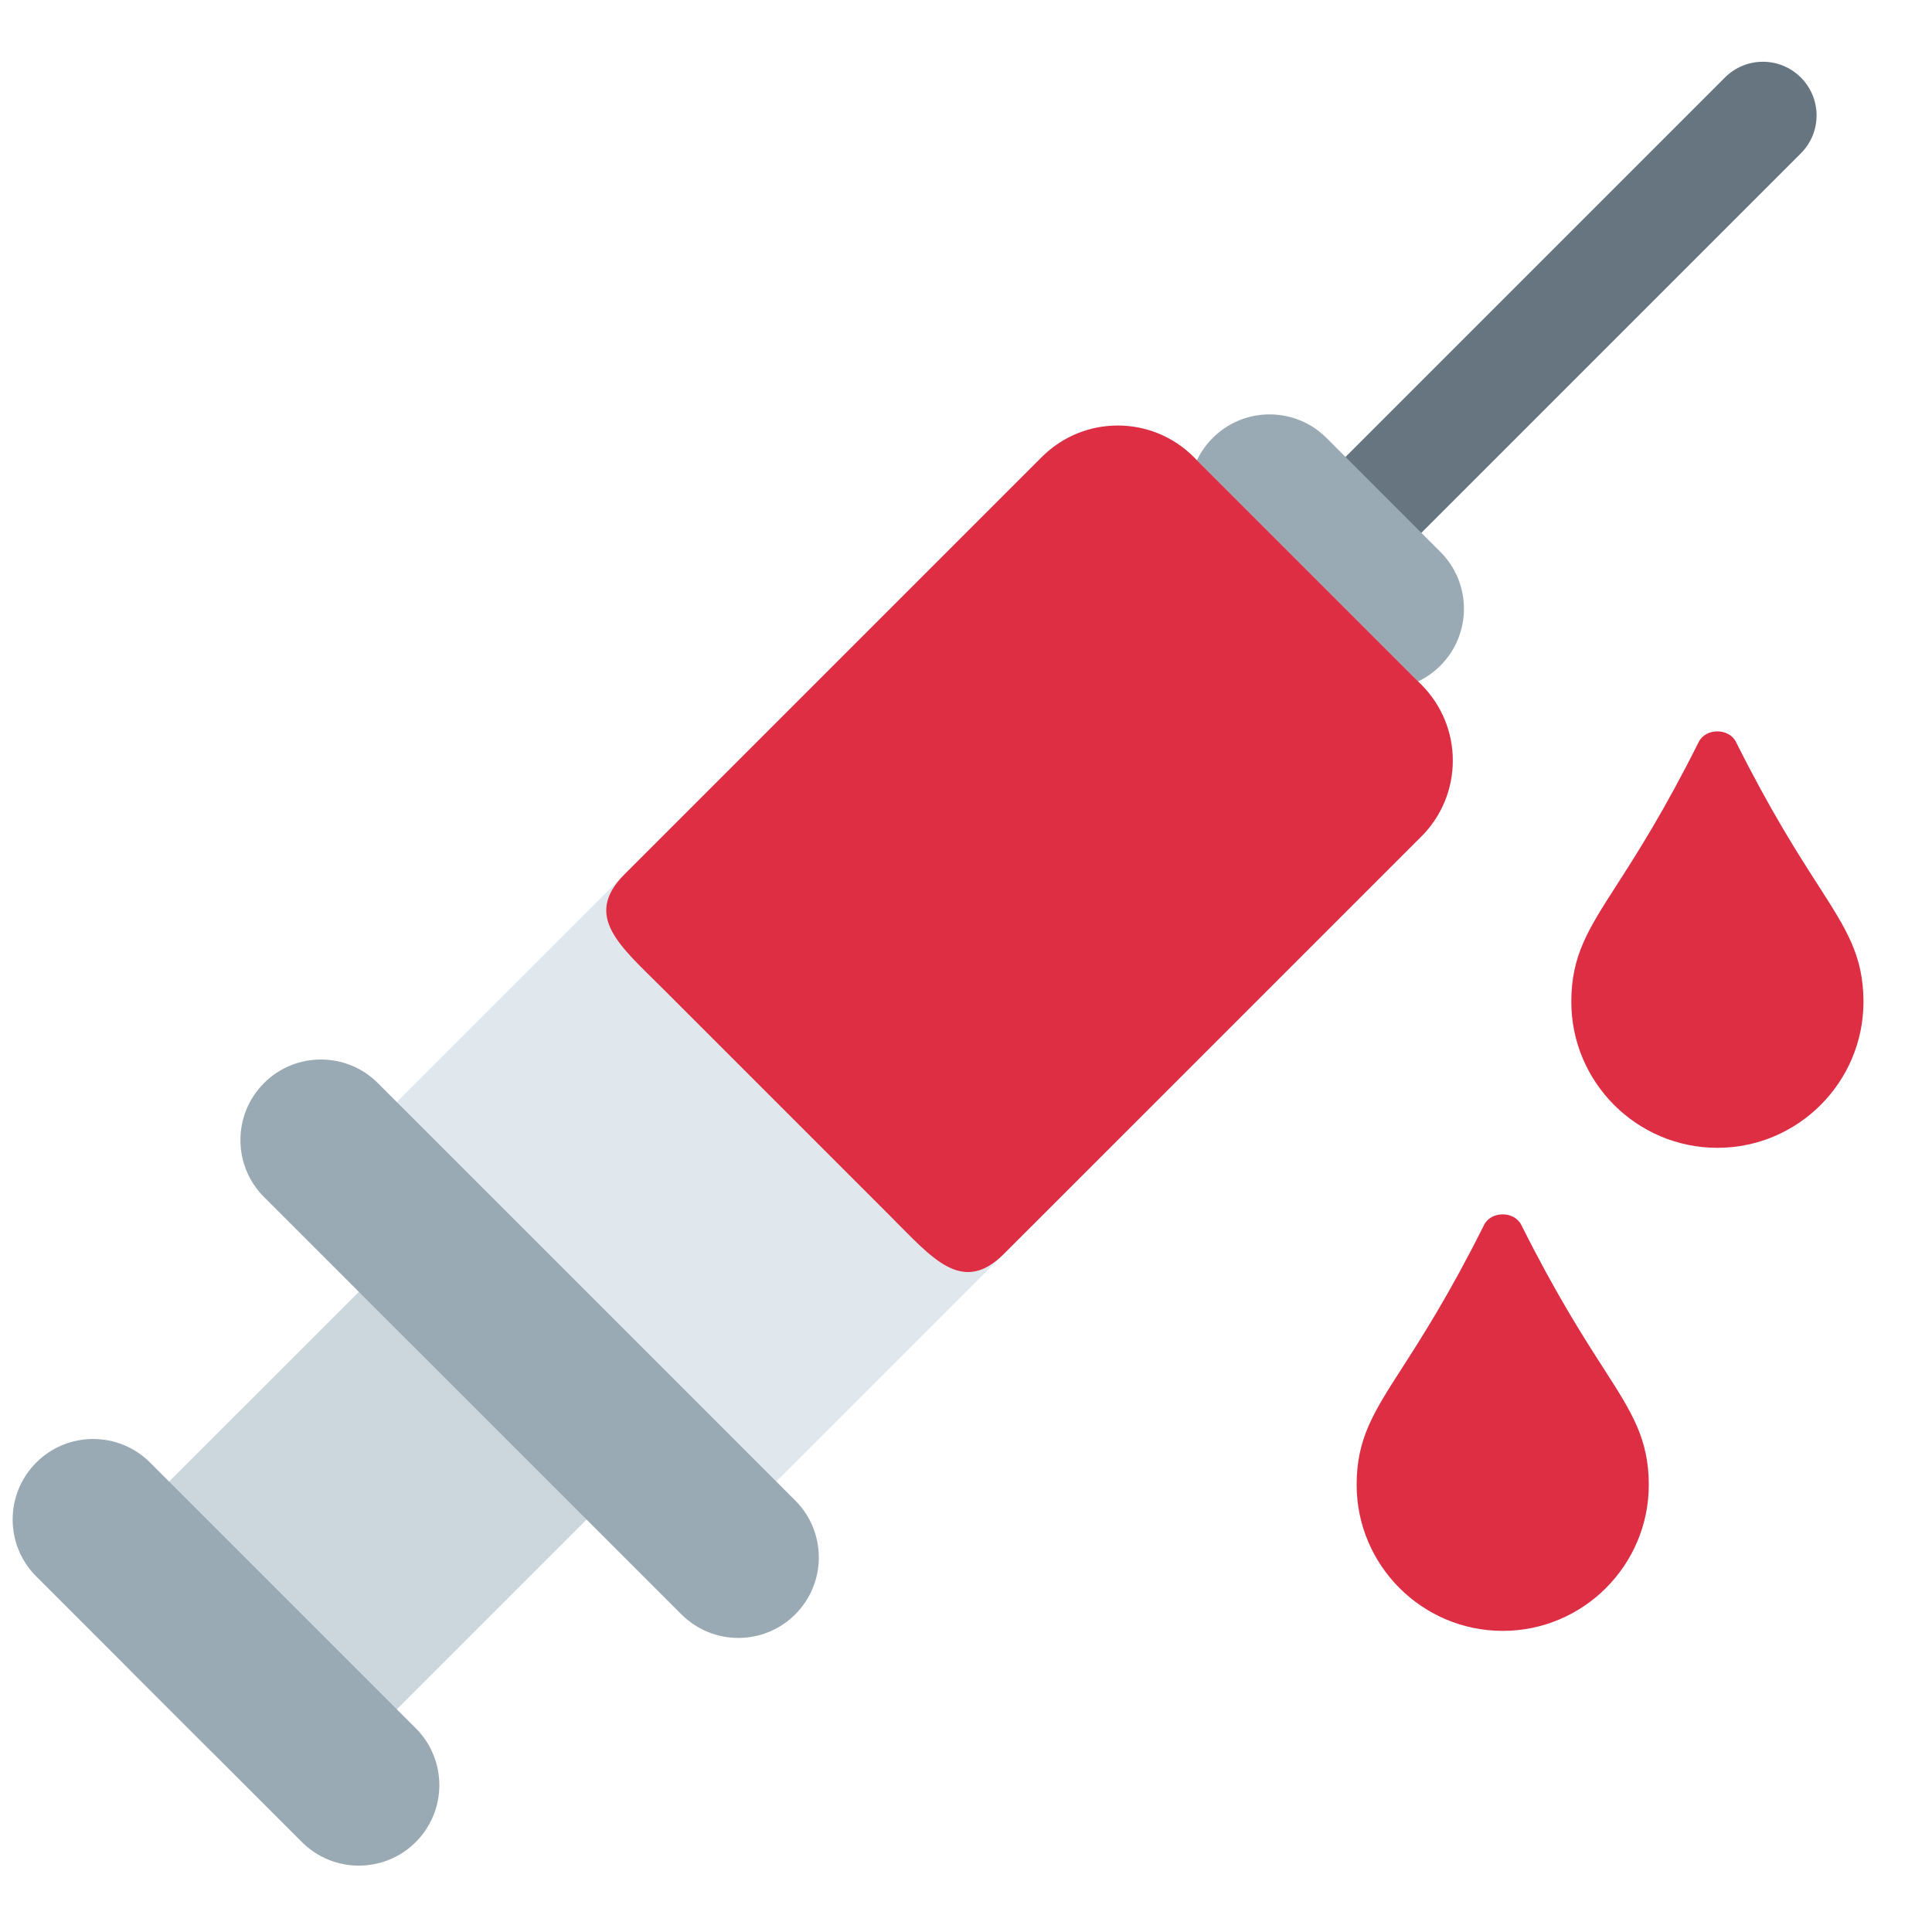
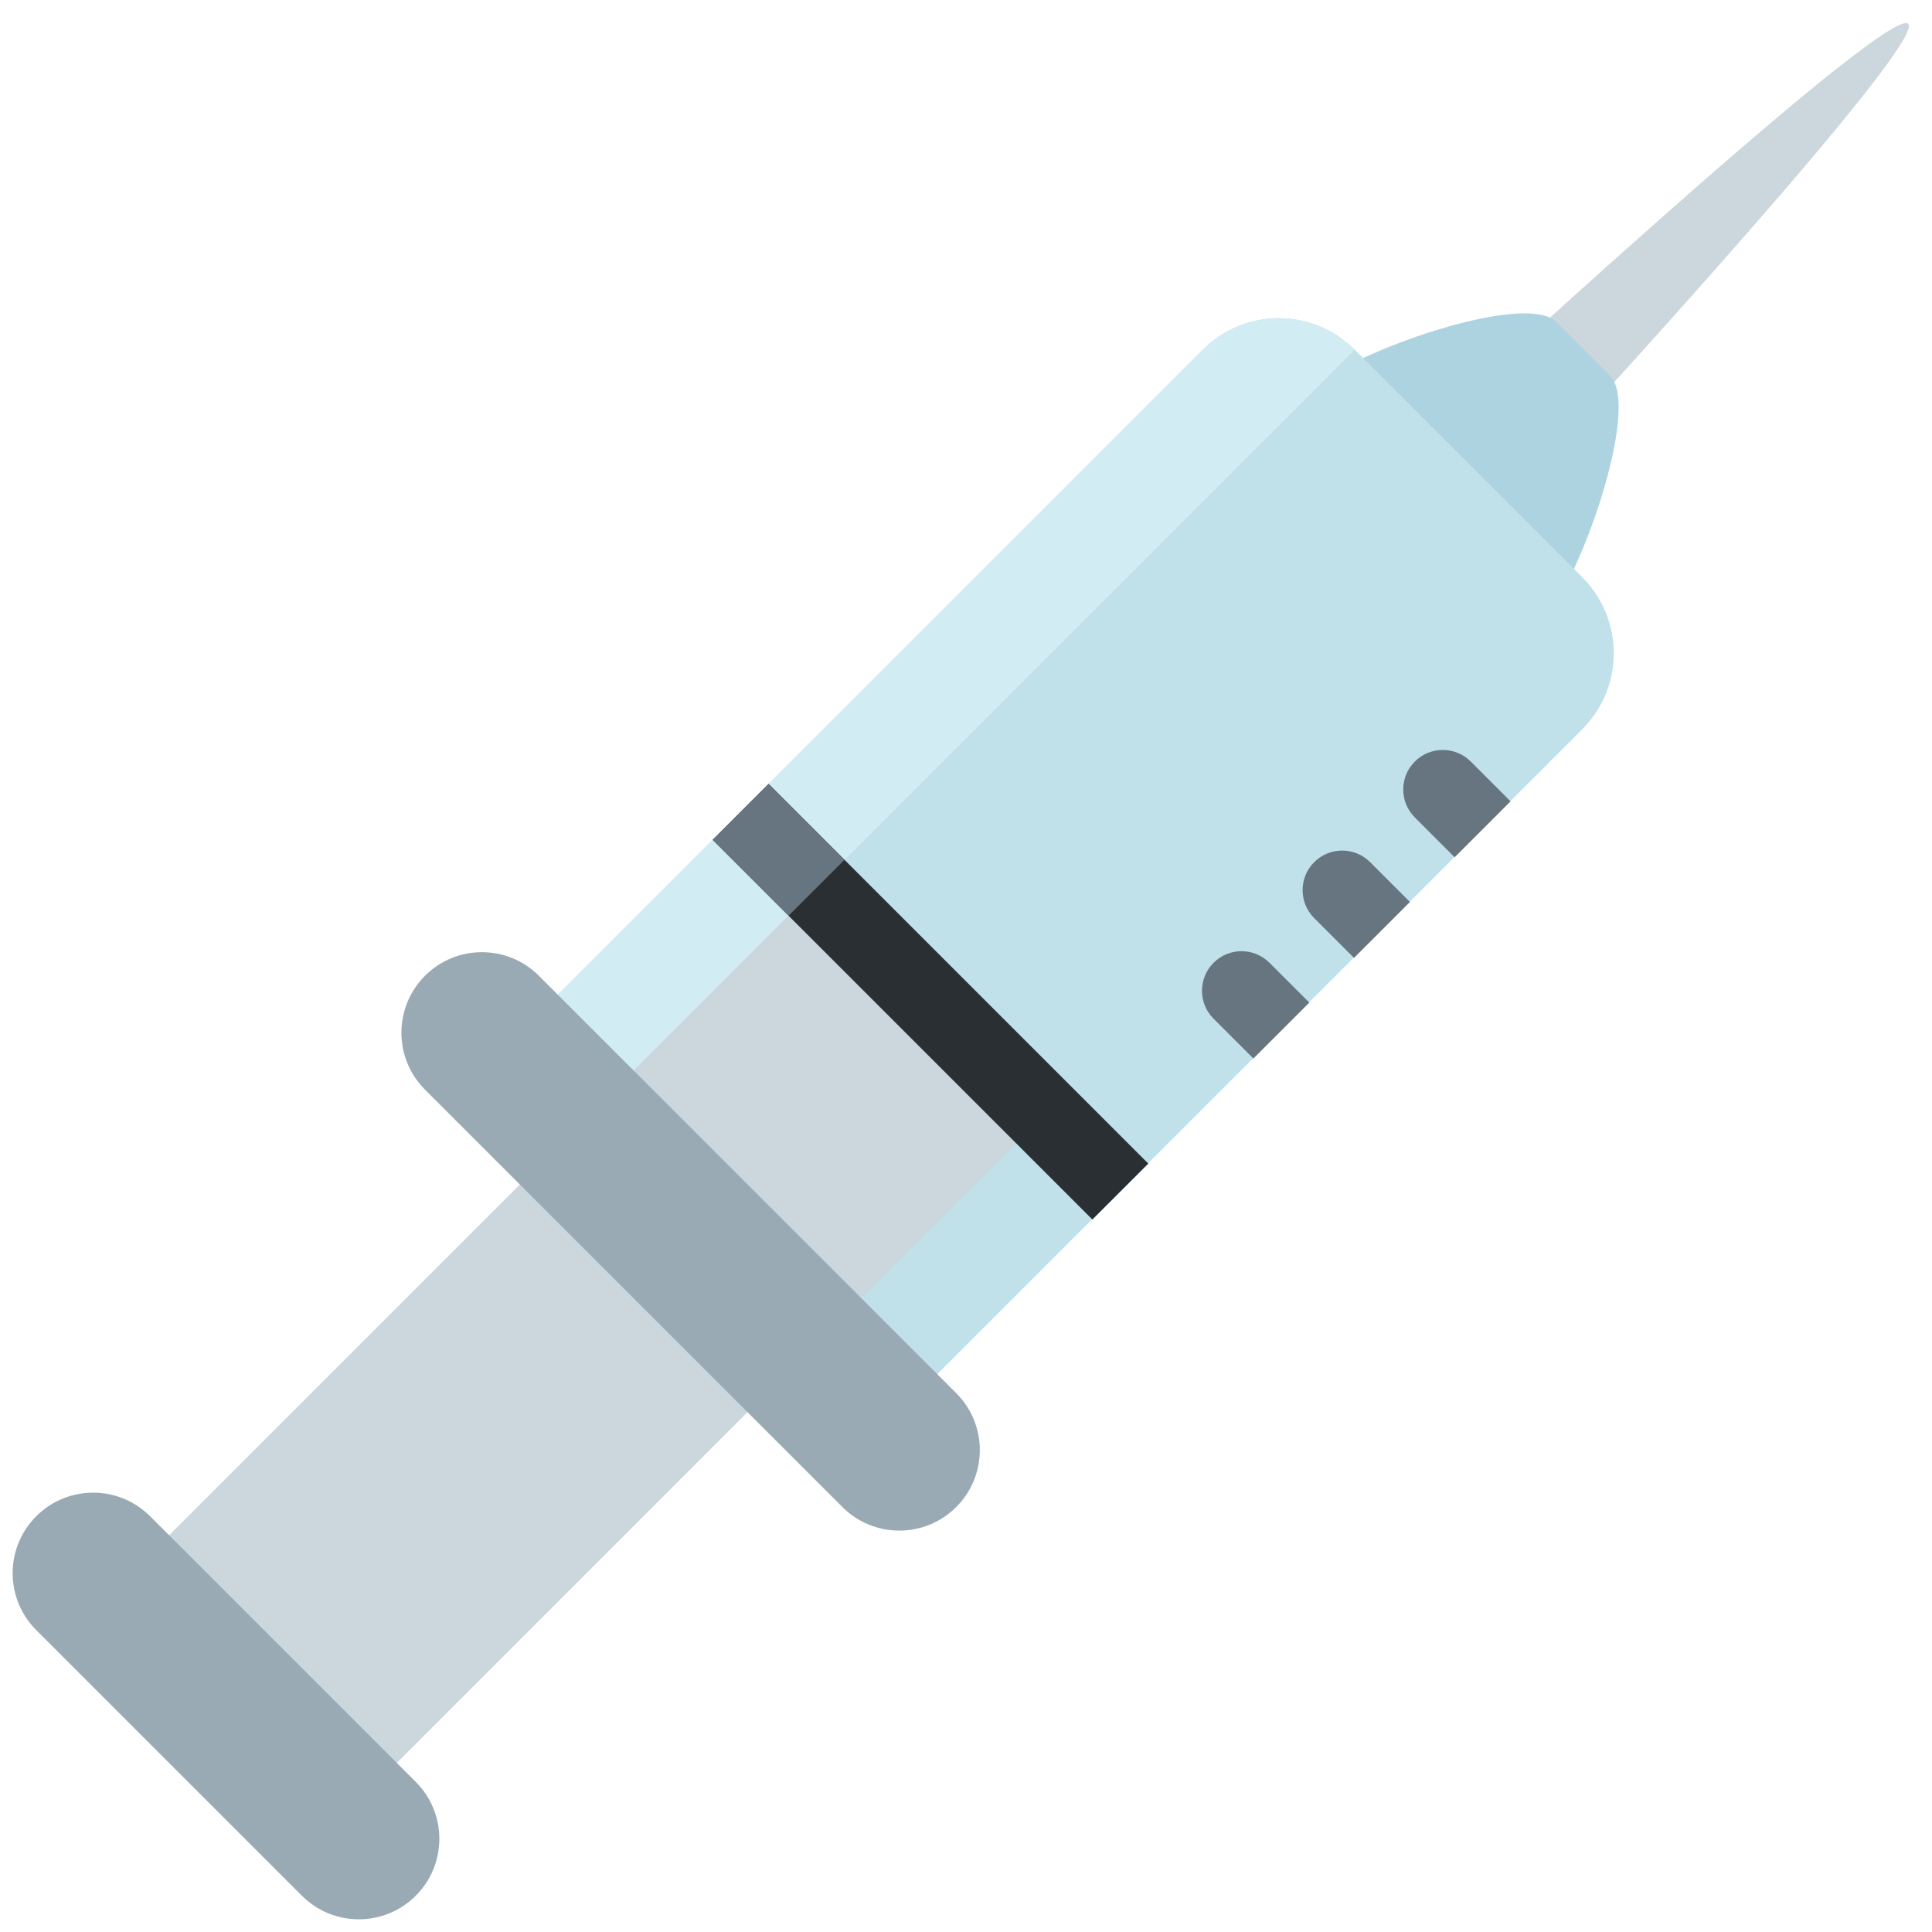
<svg xmlns="http://www.w3.org/2000/svg" viewBox="0 0 36 36">
-   <path fill="#66757F" d="M25.071 10.929c-.256 0-.512-.098-.707-.293-.391-.391-.391-1.023 0-1.414l7.778-7.778c.391-.391 1.023-.391 1.414 0s.391 1.023 0 1.414l-7.778 7.778c-.195.195-.451.293-.707.293z" />
-   <path fill="#CCD6DD" d="M6.687 32.557c-.781.78-2.048.78-2.829 0l-1.414-1.414c-.781-.781-.781-2.048 0-2.829l4.95-4.949c.781-.781 2.047-.781 2.828 0l1.415 1.414c.781.781.781 2.047 0 2.828l-4.95 4.95z" />
-   <path fill="#99AAB5" d="M26.839 12.404c-.586.586-1.536.585-2.121 0l-2.121-2.121c-.586-.586-.586-1.536 0-2.122.585-.586 1.535-.586 2.121 0l2.121 2.122c.586.585.586 1.535 0 2.121z" />
-   <path fill="#E1E8ED" d="M14.464 27.606c-.781.781-2.047.781-2.828 0l-4.243-4.242c-.781-.781-.781-2.048 0-2.829l12.021-12.02c.781-.781 2.048-.781 2.828 0l4.243 4.243c.781.781.781 2.047 0 2.829L14.464 27.606z" />
-   <path fill="#DD2E44" d="M18.707 23.364c-.781.78-1.34.073-2.121-.707l-4.243-4.243c-.781-.781-1.488-1.34-.707-2.121l7.778-7.778c.781-.781 2.048-.781 2.828 0l4.243 4.243c.781.781.781 2.047 0 2.829l-7.778 7.777z" />
-   <path fill="#99AAB5" d="M14.818 30.081c-.585.586-1.536.586-2.121 0l-7.778-7.777c-.586-.586-.585-1.536 0-2.122.585-.586 1.536-.586 2.122 0l7.778 7.778c.585.586.585 1.536-.001 2.121zm-7.071 4.243c-.585.586-1.536.586-2.122 0l-4.95-4.95c-.586-.586-.585-1.535 0-2.121.585-.586 1.536-.586 2.122 0l4.95 4.95c.586.585.586 1.535 0 2.121z" />
-   <path fill="#DD2E44" d="M33.883 16.502c-.374-.582-.887-1.38-1.535-2.676-.131-.264-.564-.264-.695 0-.648 1.296-1.161 2.094-1.535 2.676-.523.814-.839 1.306-.839 2.164 0 1.501 1.221 2.722 2.722 2.722s2.722-1.221 2.722-2.722c-.001-.858-.317-1.35-.84-2.164zm-4 9c-.374-.582-.887-1.38-1.535-2.676-.131-.264-.565-.264-.695 0-.648 1.296-1.161 2.094-1.535 2.676-.523.814-.839 1.307-.839 2.164 0 1.501 1.221 2.723 2.722 2.723s2.722-1.222 2.722-2.723c-.001-.857-.317-1.35-.84-2.164z" />
+   <path fill="#CCD6DD" d="M27.071 9.929c-.256 0-.512-.098-.707-.293-.391-.391-.391-1.023 0-1.414 0 0 8.802-8.168 9.192-7.778.391.391-7.778 9.192-7.778 9.192-.195.195-.451.293-.707.293z" />
+   <path fill="#ADD3E0" d="M28.839 11.404c-.586.586-1.536.585-2.121 0l-2.121-2.121c-.586-.586-.586-1.536 0-2.122C25.182 6.575 28.414 5.414 29 6l1 1c.586.585-.575 3.818-1.161 4.404z" />
+   <path fill="#C1E1EA" d="M17.464 25.606c-.781.781-2.047.781-2.828 0l-4.243-4.242c-.781-.781-.781-2.048 0-2.829l12.021-12.02c.781-.781 2.048-.781 2.828 0l4.243 4.243c.781.781.781 2.047 0 2.829L17.464 25.606z" />
+   <path fill="#D2ECF3" d="M10.394 21.364c-.781-.781-.781-2.048 0-2.829l12.02-12.02c.781-.781 2.048-.781 2.828 0L10.394 21.364z" />
+   <path fill="#CCD6DD" d="M7.272 32.971L3.03 28.728l11.777-11.777 4.243 4.241z" />
+   <path fill="#99AAB5" d="M7.747 35.324c-.585.586-1.536.586-2.122 0l-4.95-4.95c-.586-.586-.585-1.535 0-2.121.585-.586 1.536-.586 2.122 0l4.95 4.95c.586.585.586 1.535 0 2.121zm10.071-7.243c-.585.586-1.536.586-2.121 0l-7.778-7.777c-.586-.586-.585-1.536 0-2.122.585-.586 1.536-.586 2.122 0l7.778 7.778c.585.586.585 1.536-.001 2.121z" />
+   <path fill="#292F33" d="M14.322 14.607l-1.042 1.042.04.04 7.035 7.035 1.042-1.042z" />
+   <path fill="#66757F" d="M14.322 14.607l-1.042 1.042.04.04 1.374 1.374 1.042-1.042zm8.291 3.333c-.288.288-.288.754 0 1.042l.742.742 1.042-1.042-.742-.742c-.288-.288-.754-.288-1.042 0zm1.875-1.875c-.288.288-.288.754 0 1.042l.742.742 1.042-1.042-.742-.742c-.288-.288-.754-.288-1.042 0zm2.917-1.875c-.288-.288-.755-.288-1.042 0-.288.288-.288.754 0 1.042l.742.742 1.042-1.042-.742-.742z" />
</svg>
